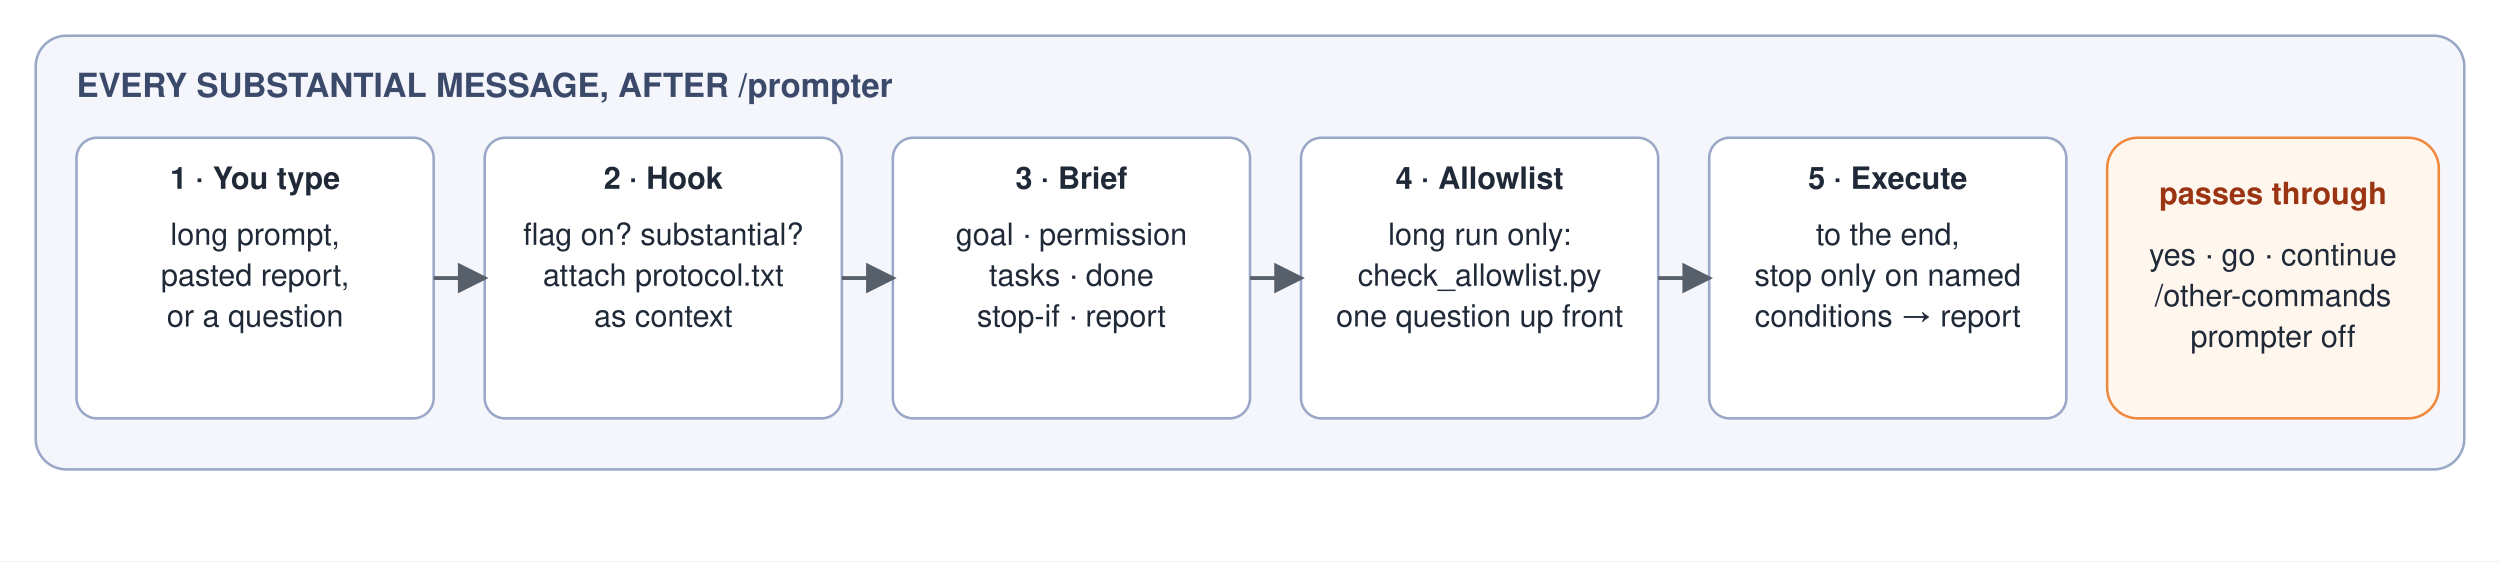
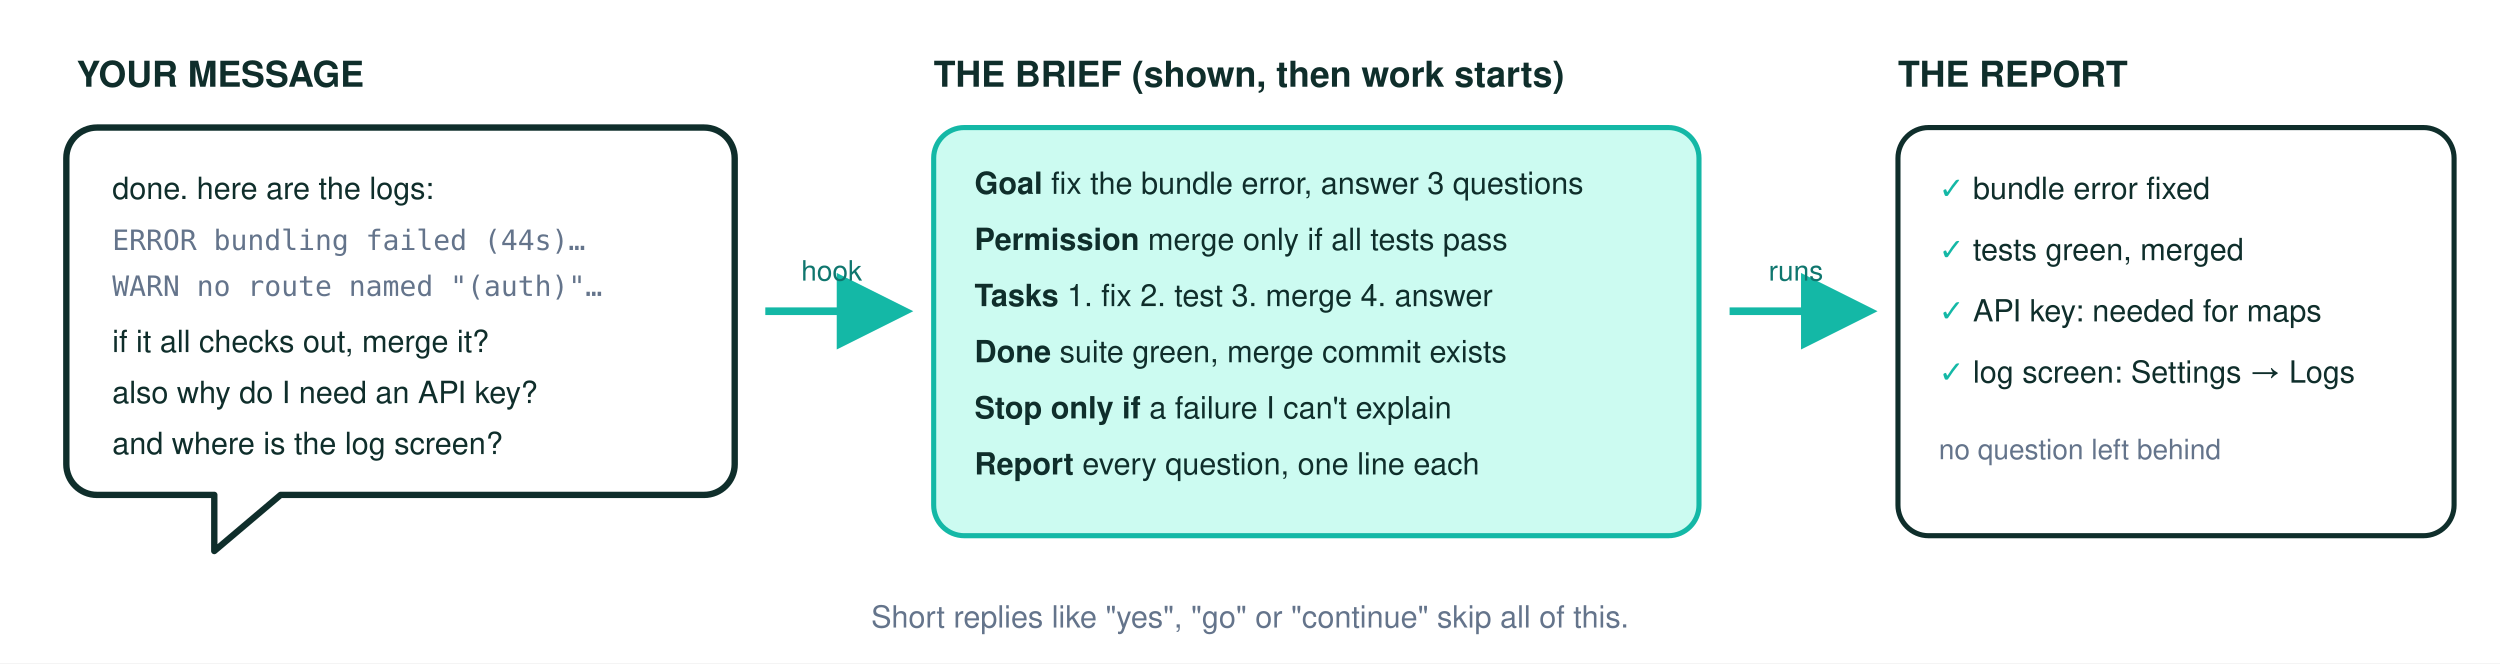
- <svg xmlns="http://www.w3.org/2000/svg" width="980" height="220" viewBox="0 0 980 220" font-family="Segoe UI, Helvetica, Arial, sans-serif" font-size="13">
+ <svg xmlns="http://www.w3.org/2000/svg" width="980" height="260" viewBox="0 0 980 260" font-family="Segoe UI, Helvetica, Arial, sans-serif" font-size="13">
  <defs>
-     <marker id="a" markerWidth="8" markerHeight="8" refX="7" refY="4" orient="auto">
-       <path d="M0,0 L8,4 L0,8 z" fill="#57606a" />
+     <marker id="a" markerWidth="10" markerHeight="10" refX="8" refY="5" orient="auto">
+       <path d="M0,0 L10,5 L0,10 z" fill="#14B8A6" />
    </marker>
  </defs>
-   <rect width="980" height="220" fill="#ffffff" />
-   <rect x="14" y="14" width="952" height="170" rx="12" fill="#f4f6fb" stroke="#9aa7c7" />
-   <text x="30" y="38" fill="#3b4a6b" font-weight="bold">EVERY SUBSTANTIAL MESSAGE, AFTER /prompter</text>
-   <g font-size="12" fill="#1f2937">
-     <rect x="30" y="54" width="140" height="110" rx="8" fill="#fff" stroke="#9aa7c7" />
-     <text x="100" y="74" text-anchor="middle" font-weight="bold">1 · You type</text>
-     <text x="100" y="96" text-anchor="middle">long prompt,</text>
-     <text x="100" y="112" text-anchor="middle">pasted report,</text>
-     <text x="100" y="128" text-anchor="middle">or a question</text>
-     <rect x="190" y="54" width="140" height="110" rx="8" fill="#fff" stroke="#9aa7c7" />
-     <text x="260" y="74" text-anchor="middle" font-weight="bold">2 · Hook</text>
-     <text x="260" y="96" text-anchor="middle">flag on? substantial?</text>
-     <text x="260" y="112" text-anchor="middle">attach protocol.txt</text>
-     <text x="260" y="128" text-anchor="middle">as context</text>
-     <rect x="350" y="54" width="140" height="110" rx="8" fill="#fff" stroke="#9aa7c7" />
-     <text x="420" y="74" text-anchor="middle" font-weight="bold">3 · Brief</text>
-     <text x="420" y="96" text-anchor="middle">goal · permission</text>
-     <text x="420" y="112" text-anchor="middle">tasks · done</text>
-     <text x="420" y="128" text-anchor="middle">stop-if · report</text>
-     <rect x="510" y="54" width="140" height="110" rx="8" fill="#fff" stroke="#9aa7c7" />
-     <text x="580" y="74" text-anchor="middle" font-weight="bold">4 · Allowlist</text>
-     <text x="580" y="96" text-anchor="middle">long run only:</text>
-     <text x="580" y="112" text-anchor="middle">check_allowlist.py</text>
-     <text x="580" y="128" text-anchor="middle">one question up front</text>
-     <rect x="670" y="54" width="140" height="110" rx="8" fill="#fff" stroke="#9aa7c7" />
-     <text x="740" y="74" text-anchor="middle" font-weight="bold">5 · Execute</text>
-     <text x="740" y="96" text-anchor="middle">to the end,</text>
-     <text x="740" y="112" text-anchor="middle">stop only on named</text>
-     <text x="740" y="128" text-anchor="middle">conditions → report</text>
-     <g stroke="#57606a" stroke-width="1.5" marker-end="url(#a)">
-       <line x1="170" y1="109" x2="190" y2="109" />
-       <line x1="330" y1="109" x2="350" y2="109" />
-       <line x1="490" y1="109" x2="510" y2="109" />
-       <line x1="650" y1="109" x2="670" y2="109" />
-     </g>
+   <rect width="980" height="260" fill="#ffffff" />
+   <text x="30" y="34" fill="#0F2E2B" font-weight="bold" font-size="14">YOUR MESSAGE</text>
+   <path d="M38 50h238a12 12 0 0 1 12 12v120a12 12 0 0 1-12 12H110l-26 22v-22H38a12 12 0 0 1-12-12V62a12 12 0 0 1 12-12z" fill="#fff" stroke="#0F2E2B" stroke-width="2.5" stroke-linejoin="round" />
+   <g fill="#0F2E2B" font-size="12">
+     <text x="44" y="78">done. here are the logs:</text>
+     <text x="44" y="98" fill="#64748B" font-family="Consolas, monospace" font-size="11">ERROR bundling failed (44s)…</text>
+     <text x="44" y="116" fill="#64748B" font-family="Consolas, monospace" font-size="11">WARN no route named "(auth)"…</text>
+     <text x="44" y="138">if it all checks out, merge it?</text>
+     <text x="44" y="158">also why do I need an API key?</text>
+     <text x="44" y="178">and where is the log screen?</text>
  </g>
-   <rect x="826" y="54" width="130" height="110" rx="12" fill="#fff7ed" stroke="#f0883e" />
-   <text x="891" y="80" text-anchor="middle" fill="#9a3412" font-weight="bold" font-size="12">passes through</text>
-   <text x="891" y="104" text-anchor="middle" fill="#1f2937" font-size="12">yes · go · continue</text>
-   <text x="891" y="120" text-anchor="middle" fill="#1f2937" font-size="12">/other-commands</text>
-   <text x="891" y="136" text-anchor="middle" fill="#1f2937" font-size="12">prompter off</text>
+   <line x1="300" y1="122" x2="352" y2="122" stroke="#14B8A6" stroke-width="3" marker-end="url(#a)" />
+   <text x="326" y="110" text-anchor="middle" fill="#0F766E" font-size="11">hook</text>
+   <text x="366" y="34" fill="#0F2E2B" font-weight="bold" font-size="14">THE BRIEF (shown, then work starts)</text>
+   <rect x="366" y="50" width="300" height="160" rx="12" fill="#CCFBF1" stroke="#14B8A6" stroke-width="2" />
+   <g font-size="12" fill="#0F2E2B">
+     <text x="382" y="76">
+       <tspan font-weight="bold">Goal</tspan>  fix the bundle error, answer 3 questions</text>
+     <text x="382" y="98">
+       <tspan font-weight="bold">Permission</tspan>  merge only if all tests pass</text>
+     <text x="382" y="120">
+       <tspan font-weight="bold">Tasks</tspan>  1. fix  2. test  3. merge  4. answer</text>
+     <text x="382" y="142">
+       <tspan font-weight="bold">Done</tspan>  suite green, merge commit exists</text>
+     <text x="382" y="164">
+       <tspan font-weight="bold">Stop only if</tspan>  a failure I can't explain</text>
+     <text x="382" y="186">
+       <tspan font-weight="bold">Report</tspan>  every question, one line each</text>
+   </g>
+   <line x1="678" y1="122" x2="730" y2="122" stroke="#14B8A6" stroke-width="3" marker-end="url(#a)" />
+   <text x="704" y="110" text-anchor="middle" fill="#0F766E" font-size="11">runs</text>
+   <text x="744" y="34" fill="#0F2E2B" font-weight="bold" font-size="14">THE REPORT</text>
+   <rect x="744" y="50" width="218" height="160" rx="12" fill="#fff" stroke="#0F2E2B" stroke-width="2" />
+   <g font-size="12" fill="#0F2E2B">
+     <text x="760" y="78">
+       <tspan fill="#14B8A6" font-weight="bold">✓</tspan> bundle error fixed</text>
+     <text x="760" y="102">
+       <tspan fill="#14B8A6" font-weight="bold">✓</tspan> tests green, merged</text>
+     <text x="760" y="126">
+       <tspan fill="#14B8A6" font-weight="bold">✓</tspan> API key: needed for maps</text>
+     <text x="760" y="150">
+       <tspan fill="#14B8A6" font-weight="bold">✓</tspan> log screen: Settings → Logs</text>
+     <text x="760" y="180" fill="#64748B" font-size="11">no question left behind</text>
+   </g>
+   <text x="490" y="246" text-anchor="middle" fill="#64748B" font-size="12">Short replies like "yes", "go" or "continue" skip all of this.</text>
</svg>
